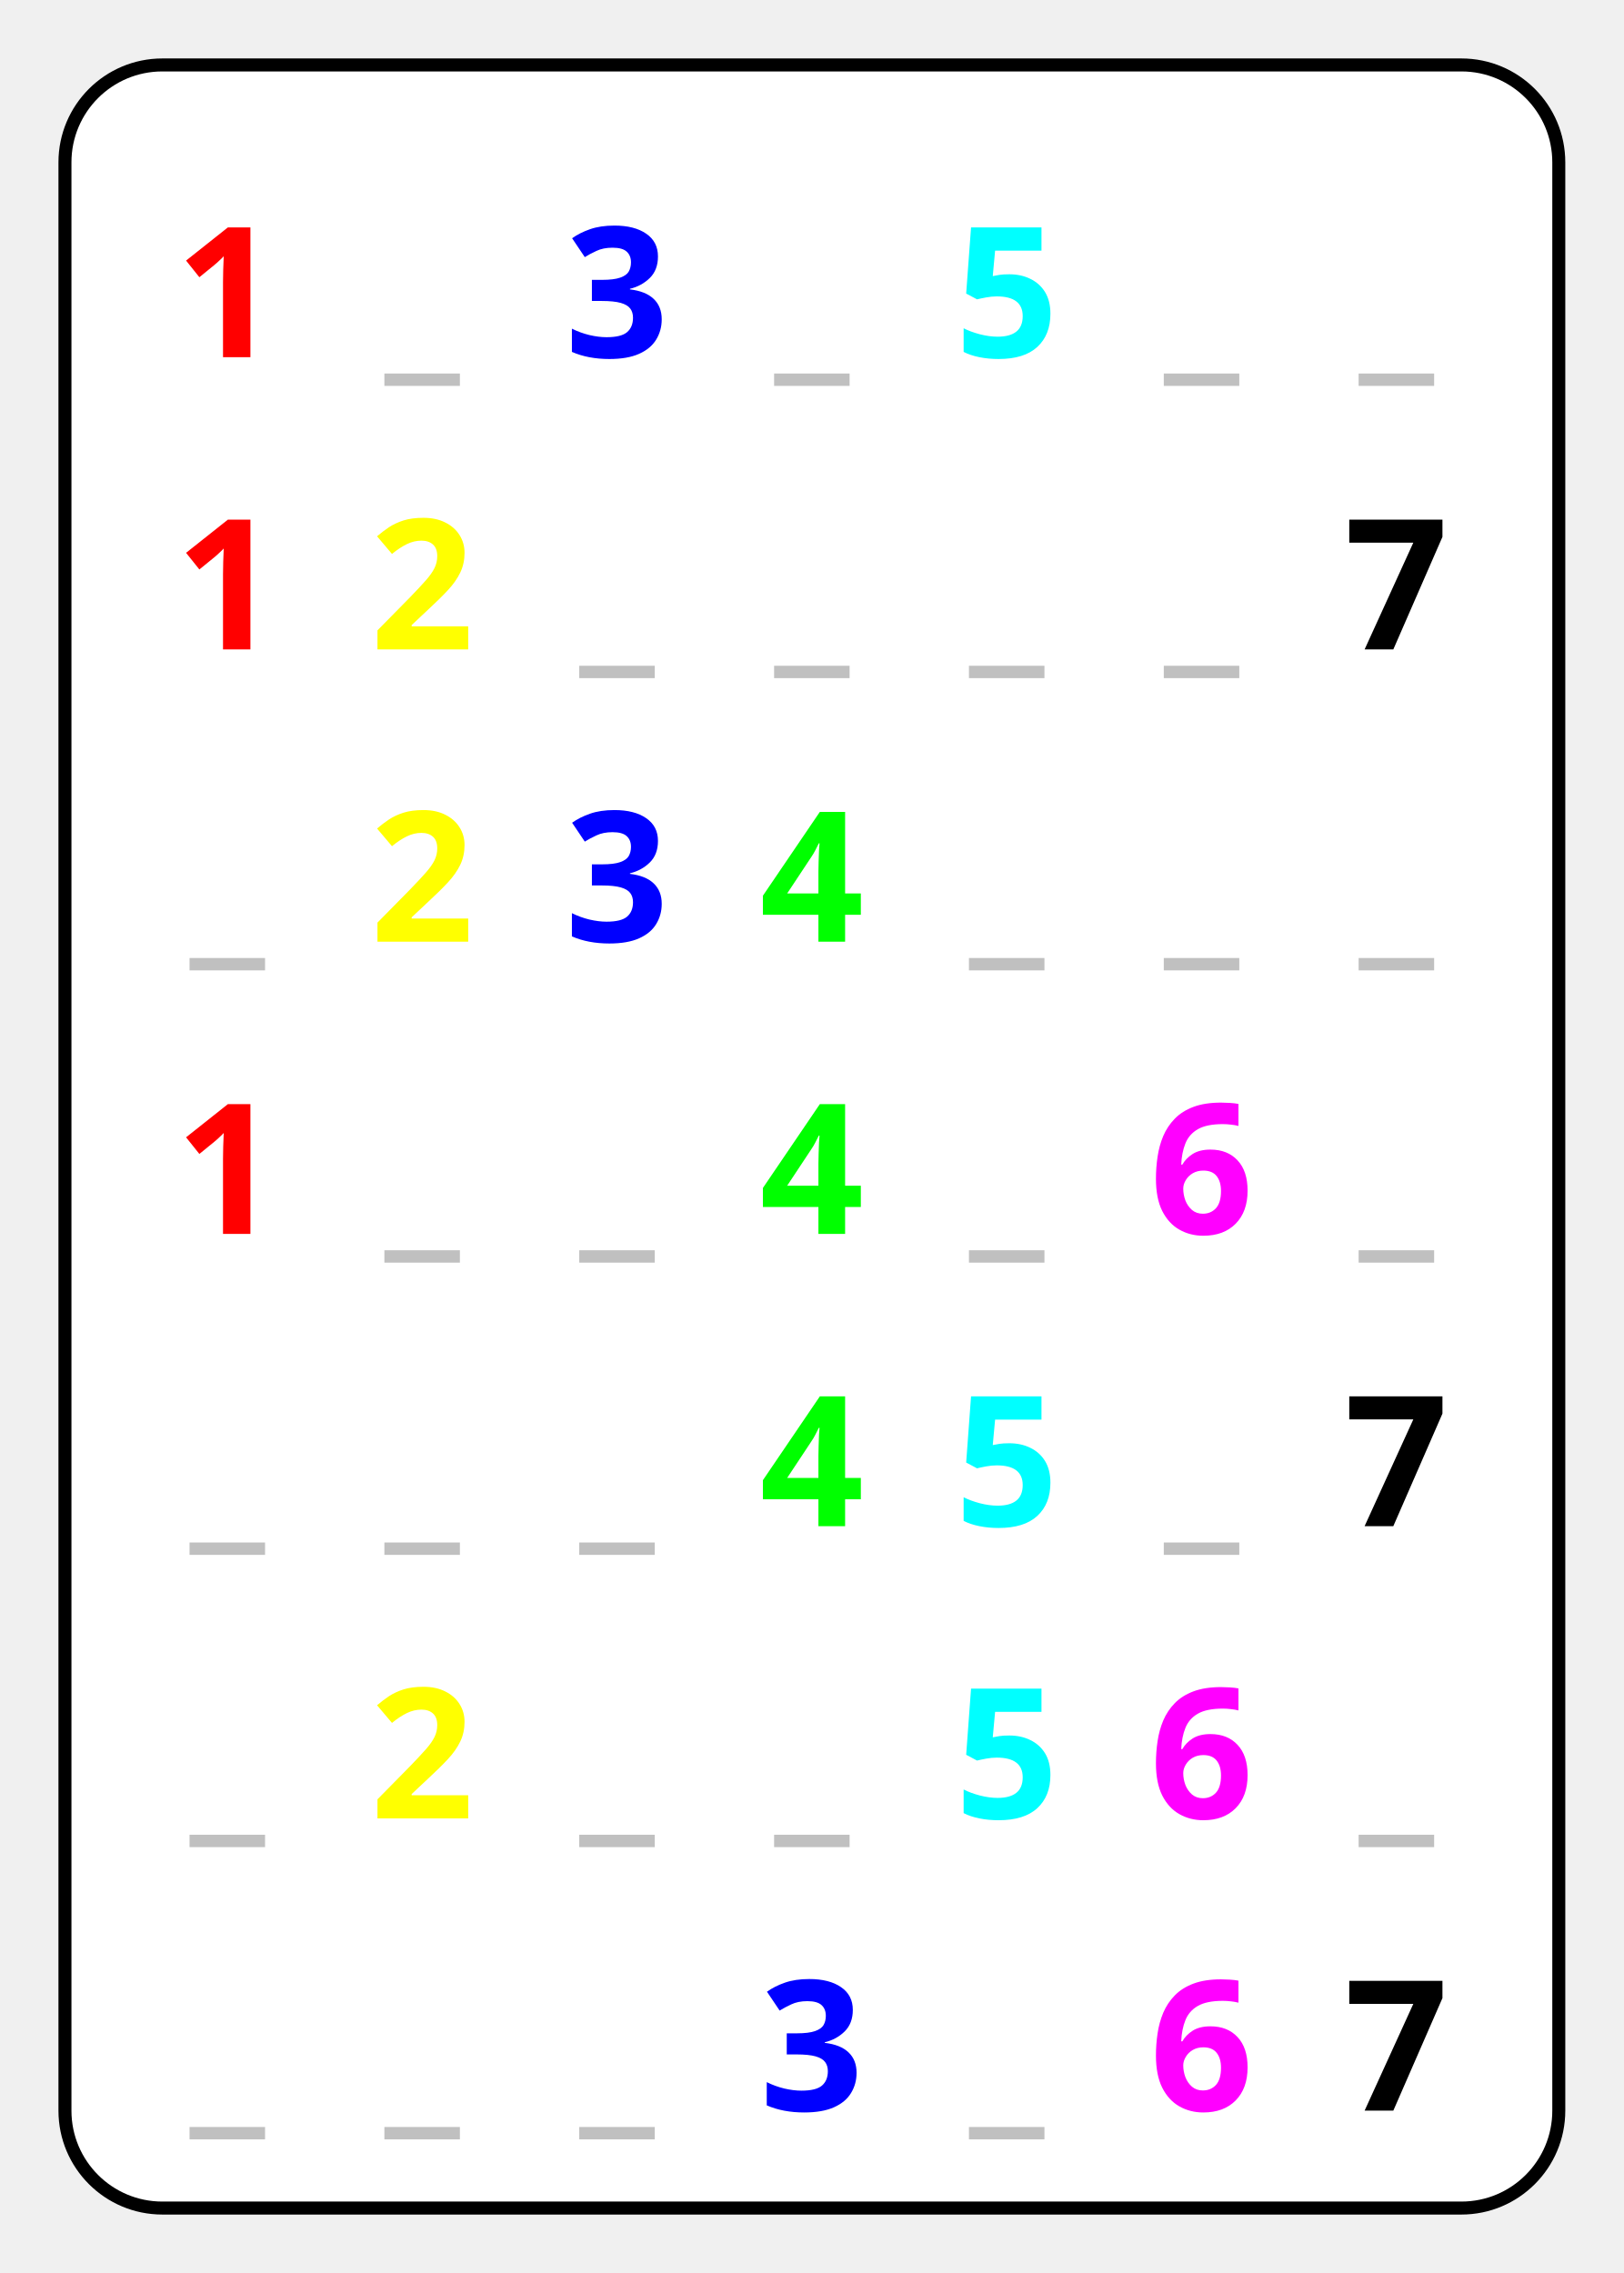
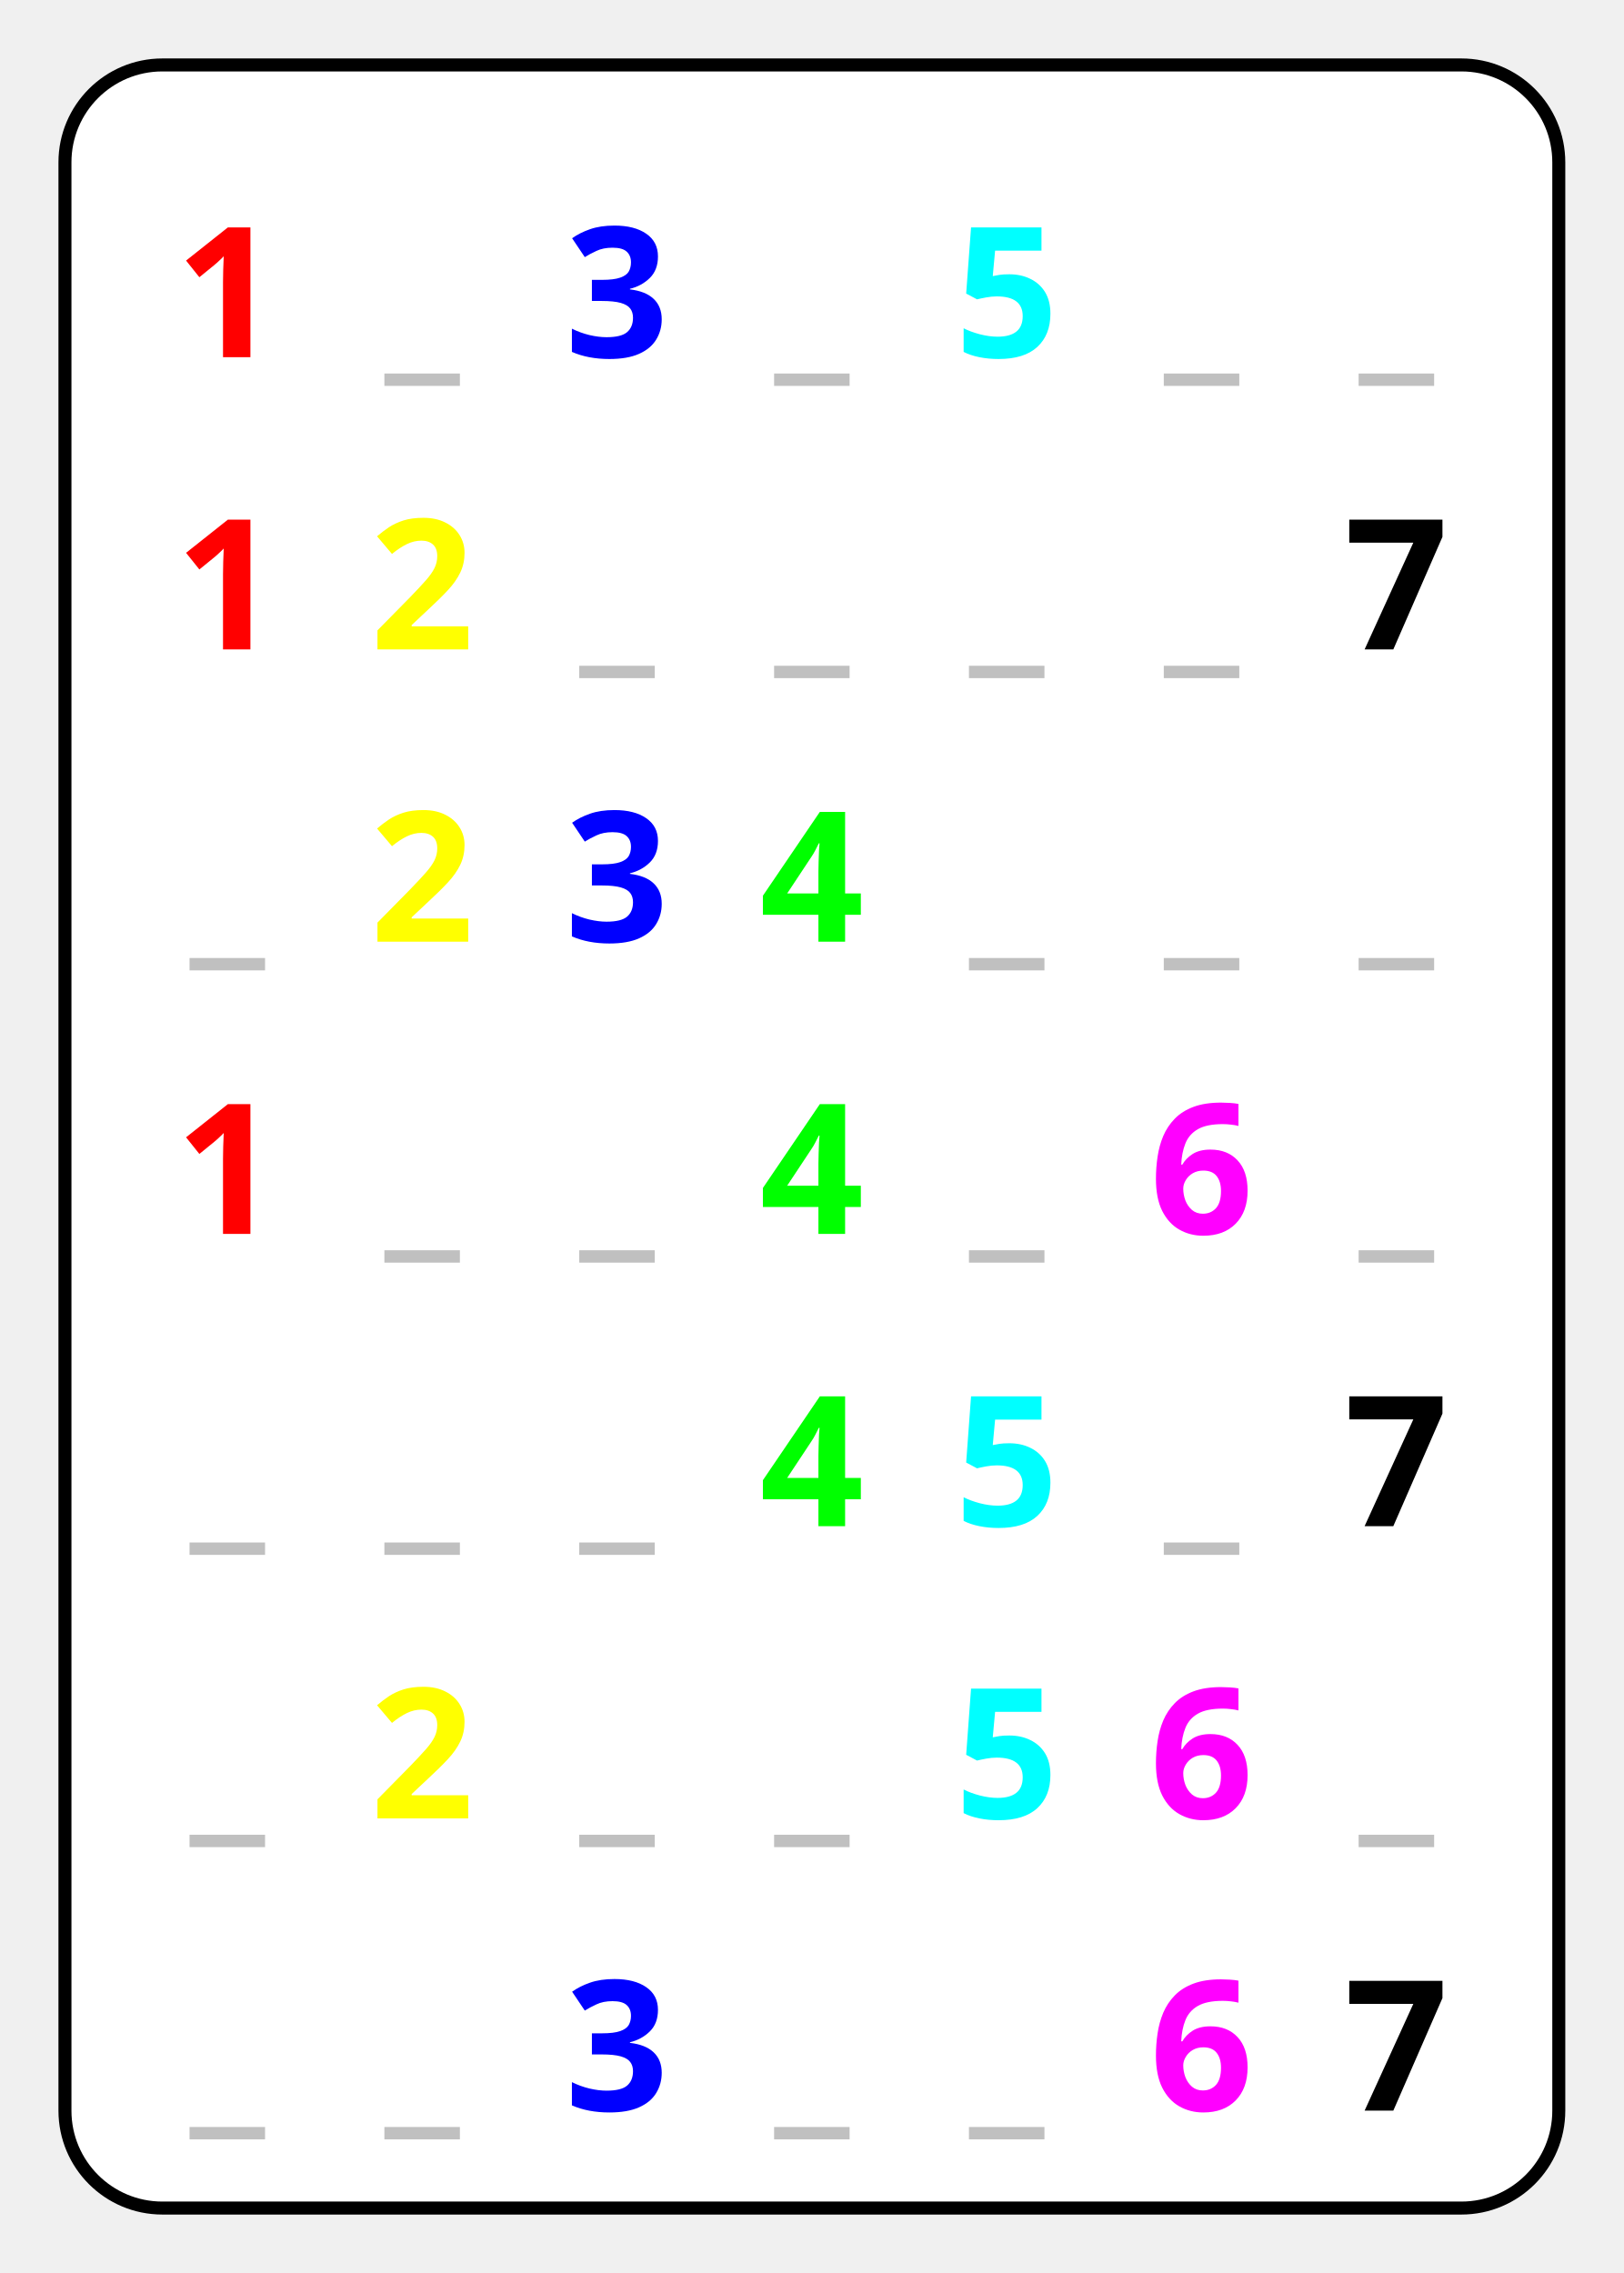
<svg xmlns="http://www.w3.org/2000/svg" width="250" height="350" viewBox="0 0 250 350">
  <rect x="10" y="10" width="230" height="330" rx="15" ry="15" fill="white" stroke="black" stroke-width="2" />
  <text x="35" y="55" font-family="Fantasy" font-size="28" font-weight="bold" fill="rgb(255,0,0)" text-anchor="middle">1</text>
  <text x="65" y="55" font-family="Fantasy" font-size="28" font-weight="bold" fill="rgb(192,192,192)" text-anchor="middle">_</text>
  <text x="95" y="55" font-family="Fantasy" font-size="28" font-weight="bold" fill="rgb(0,0,255)" text-anchor="middle">3</text>
  <text x="125" y="55" font-family="Fantasy" font-size="28" font-weight="bold" fill="rgb(192,192,192)" text-anchor="middle">_</text>
  <text x="155" y="55" font-family="Fantasy" font-size="28" font-weight="bold" fill="rgb(0,255,255)" text-anchor="middle">5</text>
  <text x="185" y="55" font-family="Fantasy" font-size="28" font-weight="bold" fill="rgb(192,192,192)" text-anchor="middle">_</text>
  <text x="215" y="55" font-family="Fantasy" font-size="28" font-weight="bold" fill="rgb(192,192,192)" text-anchor="middle">_</text>
  <text x="35" y="100" font-family="Fantasy" font-size="28" font-weight="bold" fill="rgb(255,0,0)" text-anchor="middle">1</text>
  <text x="65" y="100" font-family="Fantasy" font-size="28" font-weight="bold" fill="rgb(255,255,0)" text-anchor="middle">2</text>
  <text x="95" y="100" font-family="Fantasy" font-size="28" font-weight="bold" fill="rgb(192,192,192)" text-anchor="middle">_</text>
  <text x="125" y="100" font-family="Fantasy" font-size="28" font-weight="bold" fill="rgb(192,192,192)" text-anchor="middle">_</text>
  <text x="155" y="100" font-family="Fantasy" font-size="28" font-weight="bold" fill="rgb(192,192,192)" text-anchor="middle">_</text>
  <text x="185" y="100" font-family="Fantasy" font-size="28" font-weight="bold" fill="rgb(192,192,192)" text-anchor="middle">_</text>
  <text x="215" y="100" font-family="Fantasy" font-size="28" font-weight="bold" fill="rgb(0,0,0)" text-anchor="middle">7</text>
  <text x="35" y="145" font-family="Fantasy" font-size="28" font-weight="bold" fill="rgb(192,192,192)" text-anchor="middle">_</text>
  <text x="65" y="145" font-family="Fantasy" font-size="28" font-weight="bold" fill="rgb(255,255,0)" text-anchor="middle">2</text>
  <text x="95" y="145" font-family="Fantasy" font-size="28" font-weight="bold" fill="rgb(0,0,255)" text-anchor="middle">3</text>
  <text x="125" y="145" font-family="Fantasy" font-size="28" font-weight="bold" fill="rgb(0,255,0)" text-anchor="middle">4</text>
  <text x="155" y="145" font-family="Fantasy" font-size="28" font-weight="bold" fill="rgb(192,192,192)" text-anchor="middle">_</text>
  <text x="185" y="145" font-family="Fantasy" font-size="28" font-weight="bold" fill="rgb(192,192,192)" text-anchor="middle">_</text>
  <text x="215" y="145" font-family="Fantasy" font-size="28" font-weight="bold" fill="rgb(192,192,192)" text-anchor="middle">_</text>
  <text x="35" y="190" font-family="Fantasy" font-size="28" font-weight="bold" fill="rgb(255,0,0)" text-anchor="middle">1</text>
  <text x="65" y="190" font-family="Fantasy" font-size="28" font-weight="bold" fill="rgb(192,192,192)" text-anchor="middle">_</text>
  <text x="95" y="190" font-family="Fantasy" font-size="28" font-weight="bold" fill="rgb(192,192,192)" text-anchor="middle">_</text>
  <text x="125" y="190" font-family="Fantasy" font-size="28" font-weight="bold" fill="rgb(0,255,0)" text-anchor="middle">4</text>
  <text x="155" y="190" font-family="Fantasy" font-size="28" font-weight="bold" fill="rgb(192,192,192)" text-anchor="middle">_</text>
  <text x="185" y="190" font-family="Fantasy" font-size="28" font-weight="bold" fill="rgb(255,0,255)" text-anchor="middle">6</text>
  <text x="215" y="190" font-family="Fantasy" font-size="28" font-weight="bold" fill="rgb(192,192,192)" text-anchor="middle">_</text>
  <text x="35" y="235" font-family="Fantasy" font-size="28" font-weight="bold" fill="rgb(192,192,192)" text-anchor="middle">_</text>
  <text x="65" y="235" font-family="Fantasy" font-size="28" font-weight="bold" fill="rgb(192,192,192)" text-anchor="middle">_</text>
  <text x="95" y="235" font-family="Fantasy" font-size="28" font-weight="bold" fill="rgb(192,192,192)" text-anchor="middle">_</text>
  <text x="125" y="235" font-family="Fantasy" font-size="28" font-weight="bold" fill="rgb(0,255,0)" text-anchor="middle">4</text>
  <text x="155" y="235" font-family="Fantasy" font-size="28" font-weight="bold" fill="rgb(0,255,255)" text-anchor="middle">5</text>
  <text x="185" y="235" font-family="Fantasy" font-size="28" font-weight="bold" fill="rgb(192,192,192)" text-anchor="middle">_</text>
  <text x="215" y="235" font-family="Fantasy" font-size="28" font-weight="bold" fill="rgb(0,0,0)" text-anchor="middle">7</text>
  <text x="35" y="280" font-family="Fantasy" font-size="28" font-weight="bold" fill="rgb(192,192,192)" text-anchor="middle">_</text>
  <text x="65" y="280" font-family="Fantasy" font-size="28" font-weight="bold" fill="rgb(255,255,0)" text-anchor="middle">2</text>
  <text x="95" y="280" font-family="Fantasy" font-size="28" font-weight="bold" fill="rgb(192,192,192)" text-anchor="middle">_</text>
  <text x="125" y="280" font-family="Fantasy" font-size="28" font-weight="bold" fill="rgb(192,192,192)" text-anchor="middle">_</text>
  <text x="155" y="280" font-family="Fantasy" font-size="28" font-weight="bold" fill="rgb(0,255,255)" text-anchor="middle">5</text>
  <text x="185" y="280" font-family="Fantasy" font-size="28" font-weight="bold" fill="rgb(255,0,255)" text-anchor="middle">6</text>
  <text x="215" y="280" font-family="Fantasy" font-size="28" font-weight="bold" fill="rgb(192,192,192)" text-anchor="middle">_</text>
  <text x="35" y="325" font-family="Fantasy" font-size="28" font-weight="bold" fill="rgb(192,192,192)" text-anchor="middle">_</text>
  <text x="65" y="325" font-family="Fantasy" font-size="28" font-weight="bold" fill="rgb(192,192,192)" text-anchor="middle">_</text>
-   <text x="95" y="325" font-family="Fantasy" font-size="28" font-weight="bold" fill="rgb(192,192,192)" text-anchor="middle">_</text>
-   <text x="125" y="325" font-family="Fantasy" font-size="28" font-weight="bold" fill="rgb(0,0,255)" text-anchor="middle">3</text>
+   <text x="95" y="325" font-family="Fantasy" font-size="28" font-weight="bold" fill="rgb(0,0,255)" text-anchor="middle">3</text>
+   <text x="125" y="325" font-family="Fantasy" font-size="28" font-weight="bold" fill="rgb(192,192,192)" text-anchor="middle">_</text>
  <text x="155" y="325" font-family="Fantasy" font-size="28" font-weight="bold" fill="rgb(192,192,192)" text-anchor="middle">_</text>
  <text x="185" y="325" font-family="Fantasy" font-size="28" font-weight="bold" fill="rgb(255,0,255)" text-anchor="middle">6</text>
  <text x="215" y="325" font-family="Fantasy" font-size="28" font-weight="bold" fill="rgb(0,0,0)" text-anchor="middle">7</text>
</svg>
